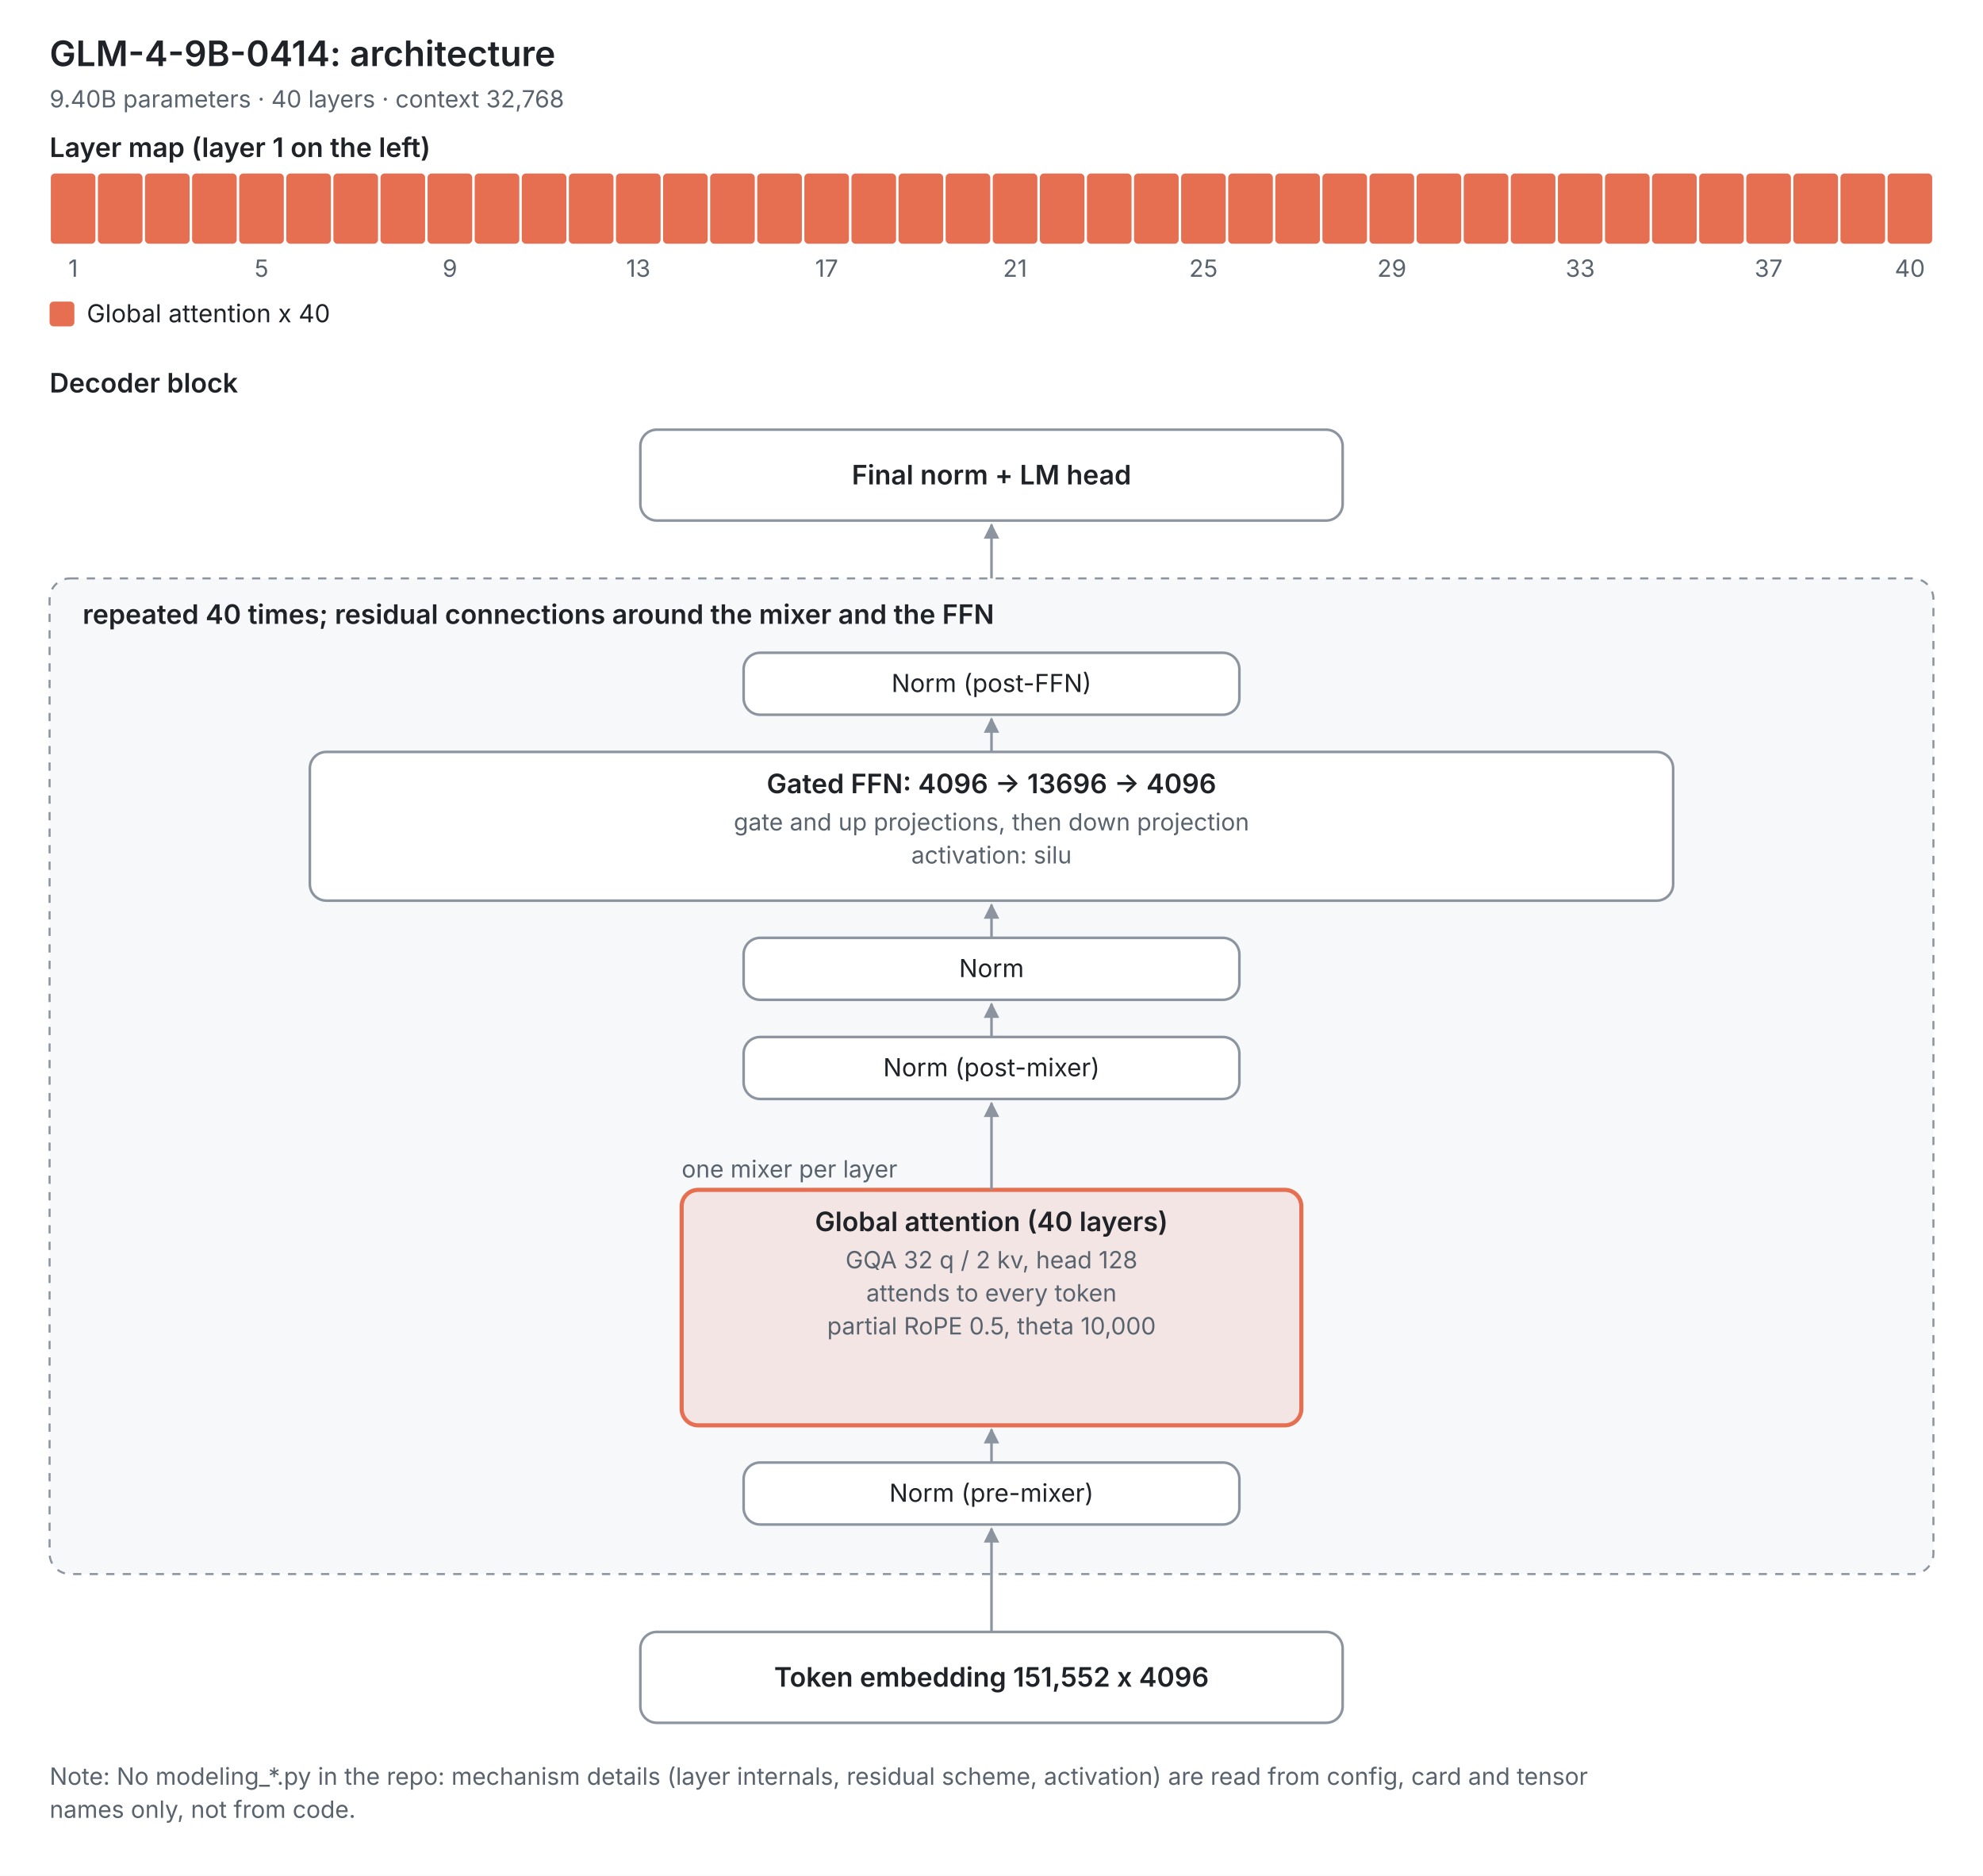
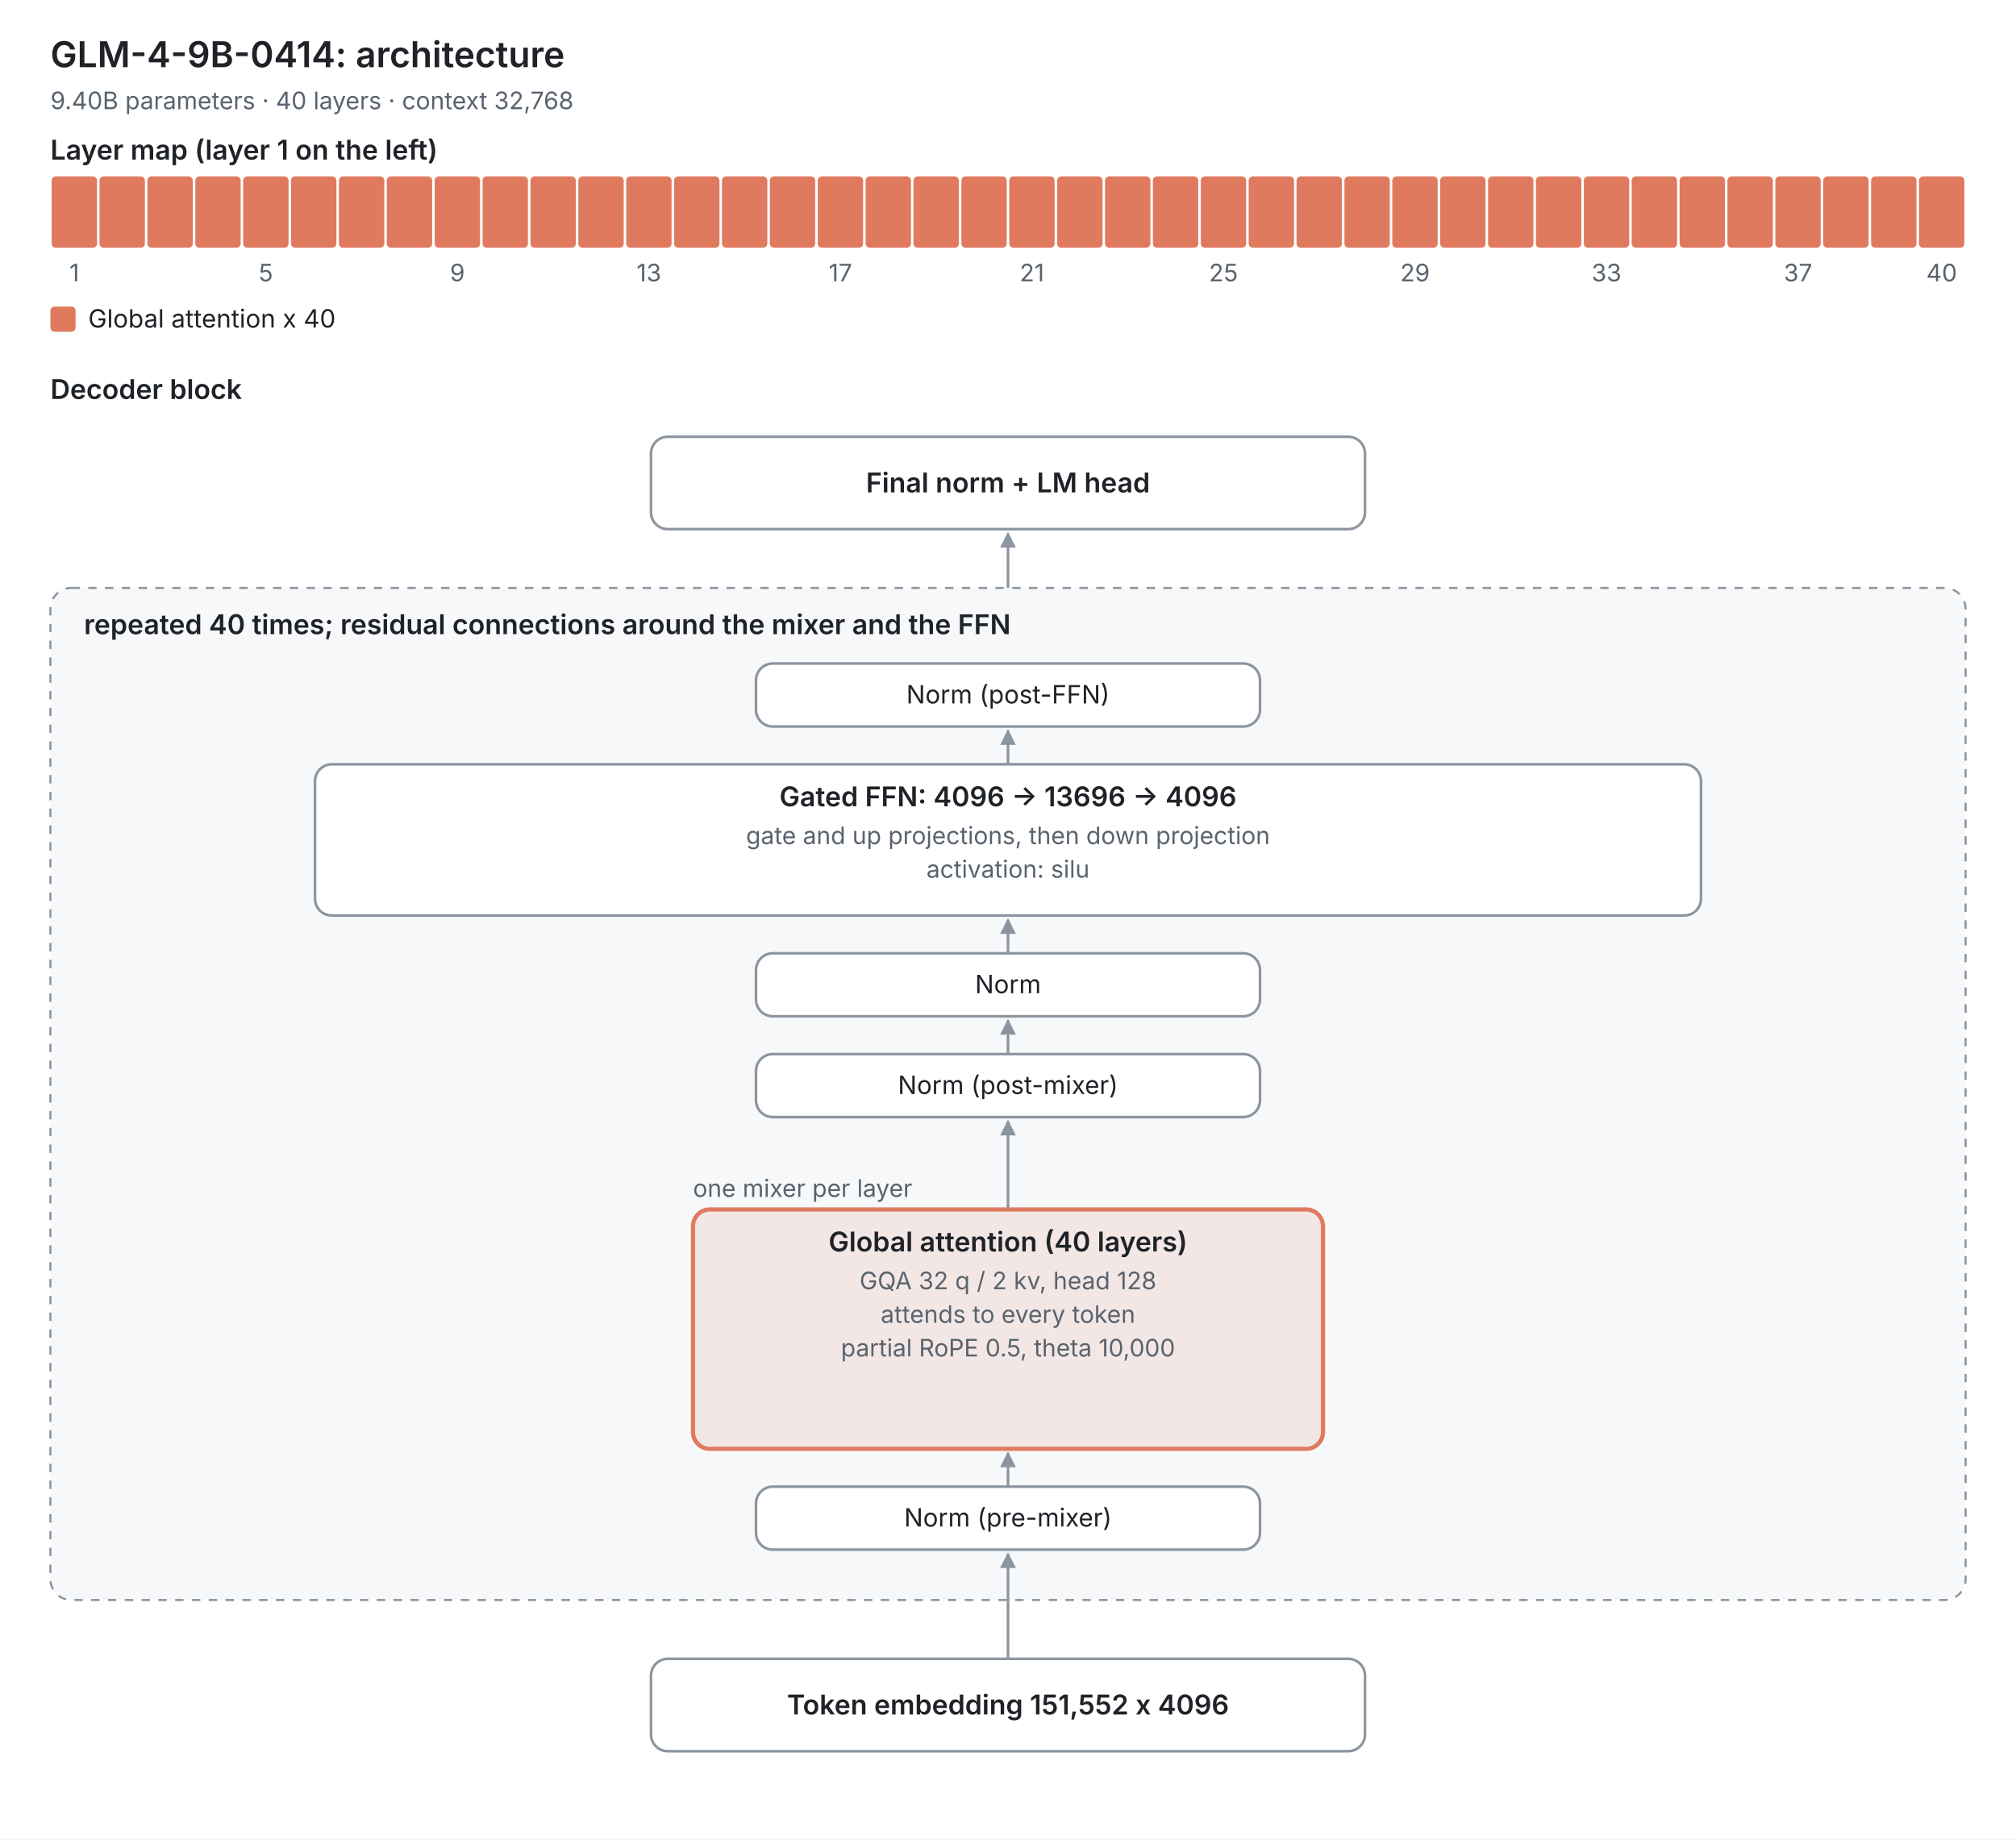
- <svg xmlns="http://www.w3.org/2000/svg" viewBox="0 0 960 908" role="img" aria-label="GLM-4-9B-0414 architecture">
+ <svg xmlns="http://www.w3.org/2000/svg" viewBox="0 0 960 876" role="img" aria-label="GLM-4-9B-0414 architecture">
  <style>
.t{font:600 17px system-ui,-apple-system,Segoe UI,sans-serif;fill:#1f2328}
.h{font:600 13px system-ui,-apple-system,Segoe UI,sans-serif;fill:#1f2328}
.b{font:12px system-ui,-apple-system,Segoe UI,sans-serif;fill:#1f2328}
.q{font:11.5px system-ui,-apple-system,Segoe UI,sans-serif;fill:#59636e}
.edge{stroke:#8c959f;stroke-width:1.25;fill:none}
.box{fill:#ffffff;stroke:#8c959f;stroke-width:1.25}
.cont{fill:#f6f8fa;stroke:#8c959f;stroke-width:1;stroke-dasharray:4 4}
- .k-kda{fill:#2a9d8f}.k-dsa{fill:#e76f51}.k-mla{fill:#f4a261}.k-conv{fill:#5b7fbf}.k-swa{fill:#8ab17d}.k-full{fill:#e76f51}
- .mix.k-kda{fill:#2a9d8f22;stroke:#2a9d8f}.mix.k-dsa{fill:#e76f5122;stroke:#e76f51}.mix.k-mla{fill:#f4a26122;stroke:#f4a261}
- .mix.k-conv{fill:#5b7fbf22;stroke:#5b7fbf}.mix.k-swa{fill:#8ab17d22;stroke:#8ab17d}.mix.k-full{fill:#e76f5122;stroke:#e76f51}
.mix{stroke-width:2}
- .k-mamba{fill:#a17bbb}.k-mlp{fill:#c69b50}
- .mix.k-mamba{fill:#a17bbb22;stroke:#a17bbb}.mix.k-mlp{fill:#c69b5022;stroke:#c69b50}
- </style>
+ .k-kda{fill:#2a9d8f}.mix.k-kda{fill:#2a9d8f22;stroke:#2a9d8f}
+ .k-dsa{fill:#b5487a}.mix.k-dsa{fill:#b5487a22;stroke:#b5487a}
+ .k-mla{fill:#f2a65a}.mix.k-mla{fill:#f2a65a22;stroke:#f2a65a}
+ .k-conv{fill:#6a994e}.mix.k-conv{fill:#6a994e22;stroke:#6a994e}
+ .k-swa{fill:#4f7cc3}.mix.k-swa{fill:#4f7cc322;stroke:#4f7cc3}
+ .k-full{fill:#e07a5f}.mix.k-full{fill:#e07a5f22;stroke:#e07a5f}
+ .k-mamba{fill:#8e6cc4}.mix.k-mamba{fill:#8e6cc422;stroke:#8e6cc4}
+ .k-mlp{fill:#a3a9b1}.mix.k-mlp{fill:#a3a9b122;stroke:#a3a9b1}</style>
  <defs>
    <marker id="ar" viewBox="0 0 10 10" refX="9" refY="5" markerWidth="6" markerHeight="6" orient="auto-start-reverse">
      <path d="M0 0L10 5L0 10z" fill="#8c959f" />
    </marker>
  </defs>
-   <rect width="960" height="908" fill="#ffffff" />
+   <rect width="960" height="876" fill="#ffffff" />
  <text x="24.0" y="32.0" class="t" text-anchor="start">GLM-4-9B-0414: architecture</text>
  <text x="24.0" y="52.0" class="q" text-anchor="start">9.40B parameters · 40 layers · context 32,768</text>
  <text x="24.0" y="76.0" class="h" text-anchor="start">Layer map (layer 1 on the left)</text>
  <rect x="24.60" y="84" width="21.60" height="34" rx="2" class="k-full" />
  <rect x="47.40" y="84" width="21.60" height="34" rx="2" class="k-full" />
  <rect x="70.20" y="84" width="21.60" height="34" rx="2" class="k-full" />
  <rect x="93.00" y="84" width="21.60" height="34" rx="2" class="k-full" />
  <rect x="115.80" y="84" width="21.60" height="34" rx="2" class="k-full" />
  <rect x="138.60" y="84" width="21.60" height="34" rx="2" class="k-full" />
  <rect x="161.40" y="84" width="21.60" height="34" rx="2" class="k-full" />
  <rect x="184.20" y="84" width="21.60" height="34" rx="2" class="k-full" />
  <rect x="207.00" y="84" width="21.60" height="34" rx="2" class="k-full" />
  <rect x="229.80" y="84" width="21.60" height="34" rx="2" class="k-full" />
  <rect x="252.60" y="84" width="21.60" height="34" rx="2" class="k-full" />
  <rect x="275.40" y="84" width="21.60" height="34" rx="2" class="k-full" />
  <rect x="298.20" y="84" width="21.60" height="34" rx="2" class="k-full" />
  <rect x="321.00" y="84" width="21.60" height="34" rx="2" class="k-full" />
  <rect x="343.80" y="84" width="21.60" height="34" rx="2" class="k-full" />
  <rect x="366.60" y="84" width="21.60" height="34" rx="2" class="k-full" />
  <rect x="389.40" y="84" width="21.60" height="34" rx="2" class="k-full" />
  <rect x="412.20" y="84" width="21.60" height="34" rx="2" class="k-full" />
  <rect x="435.00" y="84" width="21.60" height="34" rx="2" class="k-full" />
  <rect x="457.80" y="84" width="21.60" height="34" rx="2" class="k-full" />
  <rect x="480.60" y="84" width="21.60" height="34" rx="2" class="k-full" />
  <rect x="503.40" y="84" width="21.60" height="34" rx="2" class="k-full" />
  <rect x="526.20" y="84" width="21.60" height="34" rx="2" class="k-full" />
  <rect x="549.00" y="84" width="21.60" height="34" rx="2" class="k-full" />
  <rect x="571.80" y="84" width="21.60" height="34" rx="2" class="k-full" />
  <rect x="594.60" y="84" width="21.60" height="34" rx="2" class="k-full" />
  <rect x="617.40" y="84" width="21.60" height="34" rx="2" class="k-full" />
  <rect x="640.20" y="84" width="21.60" height="34" rx="2" class="k-full" />
  <rect x="663.00" y="84" width="21.60" height="34" rx="2" class="k-full" />
  <rect x="685.80" y="84" width="21.60" height="34" rx="2" class="k-full" />
  <rect x="708.60" y="84" width="21.60" height="34" rx="2" class="k-full" />
  <rect x="731.40" y="84" width="21.60" height="34" rx="2" class="k-full" />
  <rect x="754.20" y="84" width="21.60" height="34" rx="2" class="k-full" />
  <rect x="777.00" y="84" width="21.60" height="34" rx="2" class="k-full" />
  <rect x="799.80" y="84" width="21.60" height="34" rx="2" class="k-full" />
  <rect x="822.60" y="84" width="21.60" height="34" rx="2" class="k-full" />
  <rect x="845.40" y="84" width="21.60" height="34" rx="2" class="k-full" />
  <rect x="868.20" y="84" width="21.60" height="34" rx="2" class="k-full" />
  <rect x="891.00" y="84" width="21.60" height="34" rx="2" class="k-full" />
  <rect x="913.80" y="84" width="21.60" height="34" rx="2" class="k-full" />
  <text x="35.4" y="134.0" class="q" text-anchor="middle">1</text>
  <text x="126.6" y="134.0" class="q" text-anchor="middle">5</text>
  <text x="217.8" y="134.0" class="q" text-anchor="middle">9</text>
  <text x="309.0" y="134.0" class="q" text-anchor="middle">13</text>
  <text x="400.2" y="134.0" class="q" text-anchor="middle">17</text>
  <text x="491.4" y="134.0" class="q" text-anchor="middle">21</text>
  <text x="582.6" y="134.0" class="q" text-anchor="middle">25</text>
  <text x="673.8" y="134.0" class="q" text-anchor="middle">29</text>
  <text x="765.0" y="134.0" class="q" text-anchor="middle">33</text>
  <text x="856.2" y="134.0" class="q" text-anchor="middle">37</text>
  <text x="924.6" y="134.0" class="q" text-anchor="middle">40</text>
  <rect x="24" y="146" width="12" height="12" rx="2" class="k-full" />
  <text x="42.0" y="156.0" class="b" text-anchor="start">Global attention x 40</text>
  <text x="24.0" y="190.0" class="h" text-anchor="start">Decoder block</text>
  <rect x="310.0" y="208.0" width="340.0" height="44.0" rx="8" class="box" />
  <text x="480.0" y="234.5" class="h" text-anchor="middle">Final norm + LM head</text>
  <rect x="24" y="280" width="912" height="482" rx="10" class="cont" />
  <text x="40.0" y="302.0" class="h" text-anchor="start">repeated 40 times; residual connections around the mixer and the FFN</text>
  <rect x="360.0" y="316.0" width="240.0" height="30.0" rx="8" class="box" />
  <text x="480.0" y="335.0" class="b" text-anchor="middle">Norm (post-FFN)</text>
  <rect x="150.0" y="364.0" width="660.0" height="72.0" rx="8" class="box" />
  <text x="480.0" y="384.0" class="h" text-anchor="middle">Gated FFN: 4096 -&gt; 13696 -&gt; 4096</text>
  <text x="480.0" y="402.0" class="q" text-anchor="middle">gate and up projections, then down projection</text>
  <text x="480.0" y="418.0" class="q" text-anchor="middle">activation: silu</text>
  <rect x="360.0" y="454.0" width="240.0" height="30.0" rx="8" class="box" />
  <text x="480.0" y="473.0" class="b" text-anchor="middle">Norm</text>
  <rect x="360.0" y="502.0" width="240.0" height="30.0" rx="8" class="box" />
  <text x="480.0" y="521.0" class="b" text-anchor="middle">Norm (post-mixer)</text>
  <rect x="330.0" y="576.0" width="300.0" height="114.0" rx="8" class="mix k-full" />
  <text x="480.0" y="596.0" class="h" text-anchor="middle">Global attention (40 layers)</text>
  <text x="480.0" y="614.0" class="q" text-anchor="middle">GQA 32 q / 2 kv, head 128</text>
  <text x="480.0" y="630.0" class="q" text-anchor="middle">attends to every token</text>
  <text x="480.0" y="646.0" class="q" text-anchor="middle">partial RoPE 0.5, theta 10,000</text>
  <text x="480.0" y="662.0" class="q" text-anchor="middle" />
  <text x="330.0" y="570.0" class="q" text-anchor="start">one mixer per layer</text>
  <rect x="360.0" y="708.0" width="240.0" height="30.0" rx="8" class="box" />
  <text x="480.0" y="727.0" class="b" text-anchor="middle">Norm (pre-mixer)</text>
  <path d="M480.0 364V348" class="edge" marker-end="url(#ar)" />
  <path d="M480.0 454V438" class="edge" marker-end="url(#ar)" />
  <path d="M480.0 502V486" class="edge" marker-end="url(#ar)" />
  <path d="M480.0 576V534" class="edge" marker-end="url(#ar)" />
  <path d="M480.0 708V692" class="edge" marker-end="url(#ar)" />
  <path d="M480.0 280V254" class="edge" marker-end="url(#ar)" />
  <path d="M480.0 790V740" class="edge" marker-end="url(#ar)" />
  <rect x="310.0" y="790.0" width="340.0" height="44.0" rx="8" class="box" />
  <text x="480.0" y="816.5" class="h" text-anchor="middle">Token embedding 151,552 x 4096</text>
-   <text x="24.0" y="864.0" class="q" text-anchor="start">Note: No modeling_*.py in the repo: mechanism details (layer internals, residual scheme, activation) are read from config, card and tensor </text>
-   <text x="24.0" y="880.0" class="q" text-anchor="start">names only, not from code. </text>
</svg>
